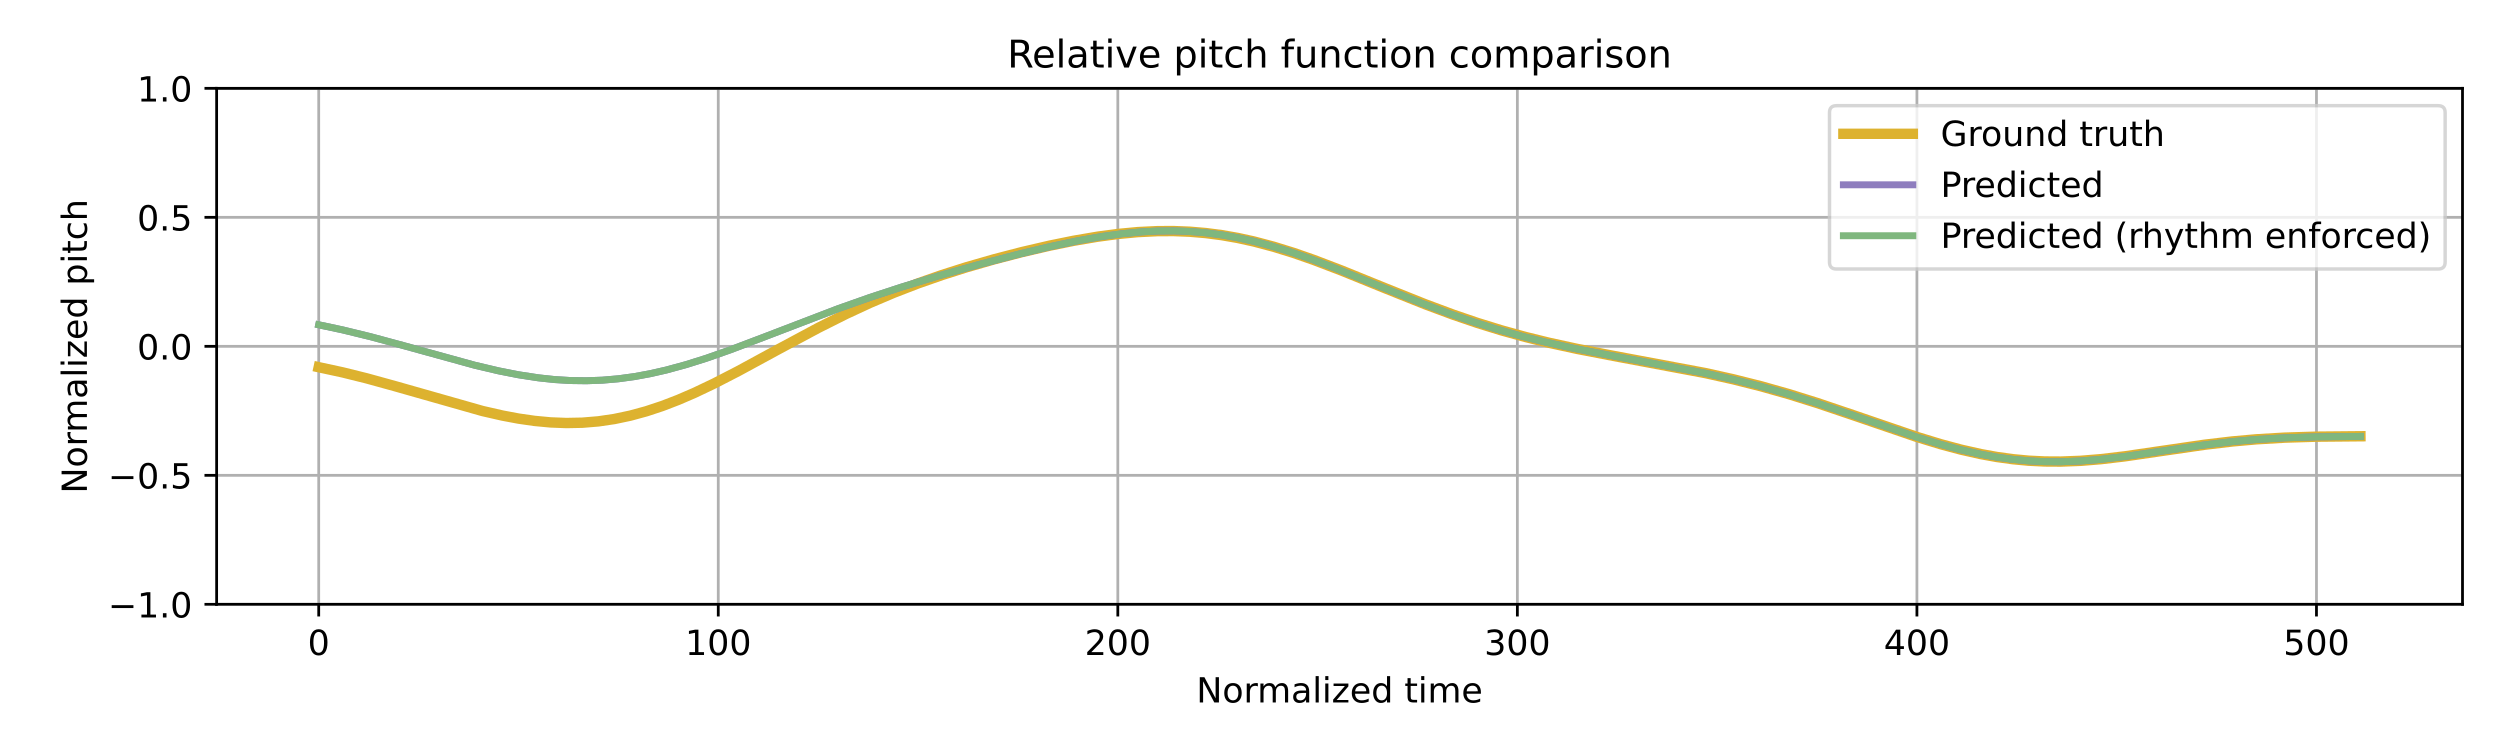
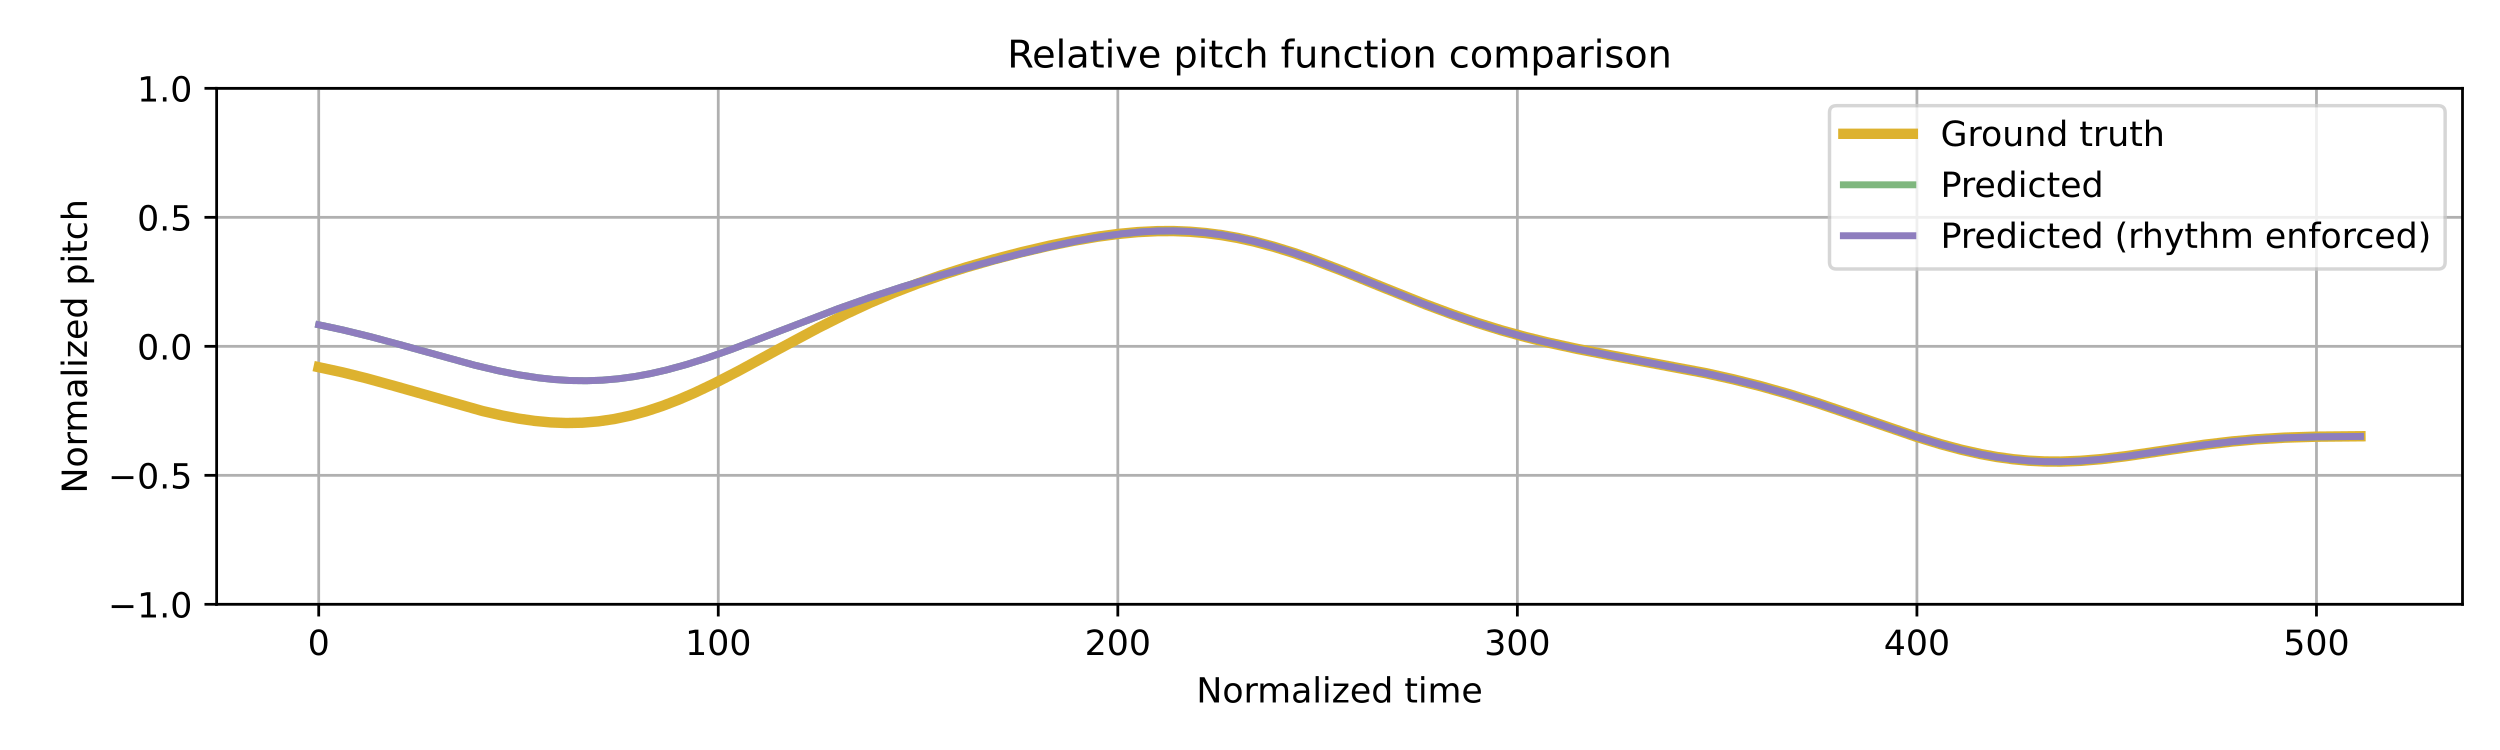
<svg xmlns="http://www.w3.org/2000/svg" xmlns:xlink="http://www.w3.org/1999/xlink" width="720pt" height="216pt" viewBox="0 0 720 216" version="1.1">
  <defs>
    <style type="text/css">*{stroke-linejoin: round; stroke-linecap: butt}</style>
  </defs>
  <g id="figure_1">
    <g id="patch_1">
      <path d="M 0 216  L 720 216  L 720 0  L 0 0  z " style="fill: #ffffff" />
    </g>
    <g id="axes_1">
      <g id="patch_2">
        <path d="M 62.39 174.04  L 709.2 174.04  L 709.2 25.44  L 62.39 25.44  z " style="fill: #ffffff" />
      </g>
      <g id="matplotlib.axis_1">
        <g id="xtick_1">
          <g id="line2d_1">
-             <path d="M 91.79 174.04  L 91.79 25.44  " clip-path="url(#p214f8eb609)" style="fill: none; stroke: #b0b0b0; stroke-width: 0.8; stroke-linecap: square" />
+             <path d="M 91.79 174.04  L 91.79 25.44  " clip-path="url(#pf77196990d)" style="fill: none; stroke: #b0b0b0; stroke-width: 0.8; stroke-linecap: square" />
          </g>
          <g id="line2d_2">
            <defs>
-               <path id="ma9958bf313" d="M 0 0  L 0 3.5  " style="stroke: #000000; stroke-width: 0.8" />
-             </defs>
-             <g>
-               <use xlink:href="#ma9958bf313" x="91.79" y="174.04" style="stroke: #000000; stroke-width: 0.8" />
+               <path id="mdd44b14a23" d="M 0 0  L 0 3.5  " style="stroke: #000000; stroke-width: 0.8" />
+             </defs>
+             <g>
+               <use xlink:href="#mdd44b14a23" x="91.79" y="174.04" style="stroke: #000000; stroke-width: 0.8" />
            </g>
          </g>
          <g id="text_1">
            <g transform="translate(88.60921 188.6384) scale(0.1 -0.1)">
              <defs>
                <path id="DejaVuSans-30" d="M 2034 4250  Q 1547 4250 1301 3770  Q 1056 3291 1056 2328  Q 1056 1369 1301 889  Q 1547 409 2034 409  Q 2525 409 2770 889  Q 3016 1369 3016 2328  Q 3016 3291 2770 3770  Q 2525 4250 2034 4250  z M 2034 4750  Q 2819 4750 3233 4129  Q 3647 3509 3647 2328  Q 3647 1150 3233 529  Q 2819 -91 2034 -91  Q 1250 -91 836 529  Q 422 1150 422 2328  Q 422 3509 836 4129  Q 1250 4750 2034 4750  z " transform="scale(0.015625)" />
              </defs>
              <use xlink:href="#DejaVuSans-30" />
            </g>
          </g>
        </g>
        <g id="xtick_2">
          <g id="line2d_3">
-             <path d="M 206.861 174.04  L 206.861 25.44  " clip-path="url(#p214f8eb609)" style="fill: none; stroke: #b0b0b0; stroke-width: 0.8; stroke-linecap: square" />
+             <path d="M 206.861 174.04  L 206.861 25.44  " clip-path="url(#pf77196990d)" style="fill: none; stroke: #b0b0b0; stroke-width: 0.8; stroke-linecap: square" />
          </g>
          <g id="line2d_4">
            <g>
-               <use xlink:href="#ma9958bf313" x="206.861" y="174.04" style="stroke: #000000; stroke-width: 0.8" />
+               <use xlink:href="#mdd44b14a23" x="206.861" y="174.04" style="stroke: #000000; stroke-width: 0.8" />
            </g>
          </g>
          <g id="text_2">
            <g transform="translate(197.317 188.6384) scale(0.1 -0.1)">
              <defs>
                <path id="DejaVuSans-31" d="M 794 531  L 1825 531  L 1825 4091  L 703 3866  L 703 4441  L 1819 4666  L 2450 4666  L 2450 531  L 3481 531  L 3481 0  L 794 0  L 794 531  z " transform="scale(0.015625)" />
              </defs>
              <use xlink:href="#DejaVuSans-31" />
              <use xlink:href="#DejaVuSans-30" transform="translate(63.62305 0)" />
              <use xlink:href="#DejaVuSans-30" transform="translate(127.2461 0)" />
            </g>
          </g>
        </g>
        <g id="xtick_3">
          <g id="line2d_5">
-             <path d="M 321.931 174.04  L 321.931 25.44  " clip-path="url(#p214f8eb609)" style="fill: none; stroke: #b0b0b0; stroke-width: 0.8; stroke-linecap: square" />
+             <path d="M 321.931 174.04  L 321.931 25.44  " clip-path="url(#pf77196990d)" style="fill: none; stroke: #b0b0b0; stroke-width: 0.8; stroke-linecap: square" />
          </g>
          <g id="line2d_6">
            <g>
-               <use xlink:href="#ma9958bf313" x="321.931" y="174.04" style="stroke: #000000; stroke-width: 0.8" />
+               <use xlink:href="#mdd44b14a23" x="321.931" y="174.04" style="stroke: #000000; stroke-width: 0.8" />
            </g>
          </g>
          <g id="text_3">
            <g transform="translate(312.3872 188.6384) scale(0.1 -0.1)">
              <defs>
                <path id="DejaVuSans-32" d="M 1228 531  L 3431 531  L 3431 0  L 469 0  L 469 531  Q 828 903 1448 1529  Q 2069 2156 2228 2338  Q 2531 2678 2651 2914  Q 2772 3150 2772 3378  Q 2772 3750 2511 3984  Q 2250 4219 1831 4219  Q 1534 4219 1204 4116  Q 875 4013 500 3803  L 500 4441  Q 881 4594 1212 4672  Q 1544 4750 1819 4750  Q 2544 4750 2975 4387  Q 3406 4025 3406 3419  Q 3406 3131 3298 2873  Q 3191 2616 2906 2266  Q 2828 2175 2409 1742  Q 1991 1309 1228 531  z " transform="scale(0.015625)" />
              </defs>
              <use xlink:href="#DejaVuSans-32" />
              <use xlink:href="#DejaVuSans-30" transform="translate(63.62305 0)" />
              <use xlink:href="#DejaVuSans-30" transform="translate(127.2461 0)" />
            </g>
          </g>
        </g>
        <g id="xtick_4">
          <g id="line2d_7">
-             <path d="M 437.001 174.04  L 437.001 25.44  " clip-path="url(#p214f8eb609)" style="fill: none; stroke: #b0b0b0; stroke-width: 0.8; stroke-linecap: square" />
+             <path d="M 437.001 174.04  L 437.001 25.44  " clip-path="url(#pf77196990d)" style="fill: none; stroke: #b0b0b0; stroke-width: 0.8; stroke-linecap: square" />
          </g>
          <g id="line2d_8">
            <g>
-               <use xlink:href="#ma9958bf313" x="437.001" y="174.04" style="stroke: #000000; stroke-width: 0.8" />
+               <use xlink:href="#mdd44b14a23" x="437.001" y="174.04" style="stroke: #000000; stroke-width: 0.8" />
            </g>
          </g>
          <g id="text_4">
            <g transform="translate(427.4575 188.6384) scale(0.1 -0.1)">
              <defs>
                <path id="DejaVuSans-33" d="M 2597 2516  Q 3050 2419 3304 2112  Q 3559 1806 3559 1356  Q 3559 666 3084 287  Q 2609 -91 1734 -91  Q 1441 -91 1130 -33  Q 819 25 488 141  L 488 750  Q 750 597 1062 519  Q 1375 441 1716 441  Q 2309 441 2620 675  Q 2931 909 2931 1356  Q 2931 1769 2642 2001  Q 2353 2234 1838 2234  L 1294 2234  L 1294 2753  L 1863 2753  Q 2328 2753 2575 2939  Q 2822 3125 2822 3475  Q 2822 3834 2567 4026  Q 2313 4219 1838 4219  Q 1578 4219 1281 4162  Q 984 4106 628 3988  L 628 4550  Q 988 4650 1302 4700  Q 1616 4750 1894 4750  Q 2613 4750 3031 4423  Q 3450 4097 3450 3541  Q 3450 3153 3228 2886  Q 3006 2619 2597 2516  z " transform="scale(0.015625)" />
              </defs>
              <use xlink:href="#DejaVuSans-33" />
              <use xlink:href="#DejaVuSans-30" transform="translate(63.62305 0)" />
              <use xlink:href="#DejaVuSans-30" transform="translate(127.2461 0)" />
            </g>
          </g>
        </g>
        <g id="xtick_5">
          <g id="line2d_9">
-             <path d="M 552.072 174.04  L 552.072 25.44  " clip-path="url(#p214f8eb609)" style="fill: none; stroke: #b0b0b0; stroke-width: 0.8; stroke-linecap: square" />
+             <path d="M 552.072 174.04  L 552.072 25.44  " clip-path="url(#pf77196990d)" style="fill: none; stroke: #b0b0b0; stroke-width: 0.8; stroke-linecap: square" />
          </g>
          <g id="line2d_10">
            <g>
-               <use xlink:href="#ma9958bf313" x="552.072" y="174.04" style="stroke: #000000; stroke-width: 0.8" />
+               <use xlink:href="#mdd44b14a23" x="552.072" y="174.04" style="stroke: #000000; stroke-width: 0.8" />
            </g>
          </g>
          <g id="text_5">
            <g transform="translate(542.5278 188.6384) scale(0.1 -0.1)">
              <defs>
                <path id="DejaVuSans-34" d="M 2419 4116  L 825 1625  L 2419 1625  L 2419 4116  z M 2253 4666  L 3047 4666  L 3047 1625  L 3713 1625  L 3713 1100  L 3047 1100  L 3047 0  L 2419 0  L 2419 1100  L 313 1100  L 313 1709  L 2253 4666  z " transform="scale(0.015625)" />
              </defs>
              <use xlink:href="#DejaVuSans-34" />
              <use xlink:href="#DejaVuSans-30" transform="translate(63.62305 0)" />
              <use xlink:href="#DejaVuSans-30" transform="translate(127.2461 0)" />
            </g>
          </g>
        </g>
        <g id="xtick_6">
          <g id="line2d_11">
-             <path d="M 667.142 174.04  L 667.142 25.44  " clip-path="url(#p214f8eb609)" style="fill: none; stroke: #b0b0b0; stroke-width: 0.8; stroke-linecap: square" />
+             <path d="M 667.142 174.04  L 667.142 25.44  " clip-path="url(#pf77196990d)" style="fill: none; stroke: #b0b0b0; stroke-width: 0.8; stroke-linecap: square" />
          </g>
          <g id="line2d_12">
            <g>
-               <use xlink:href="#ma9958bf313" x="667.142" y="174.04" style="stroke: #000000; stroke-width: 0.8" />
+               <use xlink:href="#mdd44b14a23" x="667.142" y="174.04" style="stroke: #000000; stroke-width: 0.8" />
            </g>
          </g>
          <g id="text_6">
            <g transform="translate(657.5981 188.6384) scale(0.1 -0.1)">
              <defs>
                <path id="DejaVuSans-35" d="M 691 4666  L 3169 4666  L 3169 4134  L 1269 4134  L 1269 2991  Q 1406 3038 1543 3061  Q 1681 3084 1819 3084  Q 2600 3084 3056 2656  Q 3513 2228 3513 1497  Q 3513 744 3044 326  Q 2575 -91 1722 -91  Q 1428 -91 1123 -41  Q 819 9 494 109  L 494 744  Q 775 591 1075 516  Q 1375 441 1709 441  Q 2250 441 2565 725  Q 2881 1009 2881 1497  Q 2881 1984 2565 2268  Q 2250 2553 1709 2553  Q 1456 2553 1204 2497  Q 953 2441 691 2322  L 691 4666  z " transform="scale(0.015625)" />
              </defs>
              <use xlink:href="#DejaVuSans-35" />
              <use xlink:href="#DejaVuSans-30" transform="translate(63.62305 0)" />
              <use xlink:href="#DejaVuSans-30" transform="translate(127.2461 0)" />
            </g>
          </g>
        </g>
        <g id="text_7">
          <g transform="translate(344.5544 202.3166) scale(0.1 -0.1)">
            <defs>
              <path id="DejaVuSans-4e" d="M 628 4666  L 1478 4666  L 3547 763  L 3547 4666  L 4159 4666  L 4159 0  L 3309 0  L 1241 3903  L 1241 0  L 628 0  L 628 4666  z " transform="scale(0.015625)" />
              <path id="DejaVuSans-6f" d="M 1959 3097  Q 1497 3097 1228 2736  Q 959 2375 959 1747  Q 959 1119 1226 758  Q 1494 397 1959 397  Q 2419 397 2687 759  Q 2956 1122 2956 1747  Q 2956 2369 2687 2733  Q 2419 3097 1959 3097  z M 1959 3584  Q 2709 3584 3137 3096  Q 3566 2609 3566 1747  Q 3566 888 3137 398  Q 2709 -91 1959 -91  Q 1206 -91 779 398  Q 353 888 353 1747  Q 353 2609 779 3096  Q 1206 3584 1959 3584  z " transform="scale(0.015625)" />
              <path id="DejaVuSans-72" d="M 2631 2963  Q 2534 3019 2420 3045  Q 2306 3072 2169 3072  Q 1681 3072 1420 2755  Q 1159 2438 1159 1844  L 1159 0  L 581 0  L 581 3500  L 1159 3500  L 1159 2956  Q 1341 3275 1631 3429  Q 1922 3584 2338 3584  Q 2397 3584 2469 3576  Q 2541 3569 2628 3553  L 2631 2963  z " transform="scale(0.015625)" />
              <path id="DejaVuSans-6d" d="M 3328 2828  Q 3544 3216 3844 3400  Q 4144 3584 4550 3584  Q 5097 3584 5394 3201  Q 5691 2819 5691 2113  L 5691 0  L 5113 0  L 5113 2094  Q 5113 2597 4934 2840  Q 4756 3084 4391 3084  Q 3944 3084 3684 2787  Q 3425 2491 3425 1978  L 3425 0  L 2847 0  L 2847 2094  Q 2847 2600 2669 2842  Q 2491 3084 2119 3084  Q 1678 3084 1418 2786  Q 1159 2488 1159 1978  L 1159 0  L 581 0  L 581 3500  L 1159 3500  L 1159 2956  Q 1356 3278 1631 3431  Q 1906 3584 2284 3584  Q 2666 3584 2933 3390  Q 3200 3197 3328 2828  z " transform="scale(0.015625)" />
              <path id="DejaVuSans-61" d="M 2194 1759  Q 1497 1759 1228 1600  Q 959 1441 959 1056  Q 959 750 1161 570  Q 1363 391 1709 391  Q 2188 391 2477 730  Q 2766 1069 2766 1631  L 2766 1759  L 2194 1759  z M 3341 1997  L 3341 0  L 2766 0  L 2766 531  Q 2569 213 2275 61  Q 1981 -91 1556 -91  Q 1019 -91 701 211  Q 384 513 384 1019  Q 384 1609 779 1909  Q 1175 2209 1959 2209  L 2766 2209  L 2766 2266  Q 2766 2663 2505 2880  Q 2244 3097 1772 3097  Q 1472 3097 1187 3025  Q 903 2953 641 2809  L 641 3341  Q 956 3463 1253 3523  Q 1550 3584 1831 3584  Q 2591 3584 2966 3190  Q 3341 2797 3341 1997  z " transform="scale(0.015625)" />
              <path id="DejaVuSans-6c" d="M 603 4863  L 1178 4863  L 1178 0  L 603 0  L 603 4863  z " transform="scale(0.015625)" />
              <path id="DejaVuSans-69" d="M 603 3500  L 1178 3500  L 1178 0  L 603 0  L 603 3500  z M 603 4863  L 1178 4863  L 1178 4134  L 603 4134  L 603 4863  z " transform="scale(0.015625)" />
              <path id="DejaVuSans-7a" d="M 353 3500  L 3084 3500  L 3084 2975  L 922 459  L 3084 459  L 3084 0  L 275 0  L 275 525  L 2438 3041  L 353 3041  L 353 3500  z " transform="scale(0.015625)" />
              <path id="DejaVuSans-65" d="M 3597 1894  L 3597 1613  L 953 1613  Q 991 1019 1311 708  Q 1631 397 2203 397  Q 2534 397 2845 478  Q 3156 559 3463 722  L 3463 178  Q 3153 47 2828 -22  Q 2503 -91 2169 -91  Q 1331 -91 842 396  Q 353 884 353 1716  Q 353 2575 817 3079  Q 1281 3584 2069 3584  Q 2775 3584 3186 3129  Q 3597 2675 3597 1894  z M 3022 2063  Q 3016 2534 2758 2815  Q 2500 3097 2075 3097  Q 1594 3097 1305 2825  Q 1016 2553 972 2059  L 3022 2063  z " transform="scale(0.015625)" />
              <path id="DejaVuSans-64" d="M 2906 2969  L 2906 4863  L 3481 4863  L 3481 0  L 2906 0  L 2906 525  Q 2725 213 2448 61  Q 2172 -91 1784 -91  Q 1150 -91 751 415  Q 353 922 353 1747  Q 353 2572 751 3078  Q 1150 3584 1784 3584  Q 2172 3584 2448 3432  Q 2725 3281 2906 2969  z M 947 1747  Q 947 1113 1208 752  Q 1469 391 1925 391  Q 2381 391 2643 752  Q 2906 1113 2906 1747  Q 2906 2381 2643 2742  Q 2381 3103 1925 3103  Q 1469 3103 1208 2742  Q 947 2381 947 1747  z " transform="scale(0.015625)" />
              <path id="DejaVuSans-20" transform="scale(0.015625)" />
              <path id="DejaVuSans-74" d="M 1172 4494  L 1172 3500  L 2356 3500  L 2356 3053  L 1172 3053  L 1172 1153  Q 1172 725 1289 603  Q 1406 481 1766 481  L 2356 481  L 2356 0  L 1766 0  Q 1100 0 847 248  Q 594 497 594 1153  L 594 3053  L 172 3053  L 172 3500  L 594 3500  L 594 4494  L 1172 4494  z " transform="scale(0.015625)" />
            </defs>
            <use xlink:href="#DejaVuSans-4e" />
            <use xlink:href="#DejaVuSans-6f" transform="translate(74.80469 0)" />
            <use xlink:href="#DejaVuSans-72" transform="translate(135.9863 0)" />
            <use xlink:href="#DejaVuSans-6d" transform="translate(175.3496 0)" />
            <use xlink:href="#DejaVuSans-61" transform="translate(272.7617 0)" />
            <use xlink:href="#DejaVuSans-6c" transform="translate(334.041 0)" />
            <use xlink:href="#DejaVuSans-69" transform="translate(361.8242 0)" />
            <use xlink:href="#DejaVuSans-7a" transform="translate(389.6074 0)" />
            <use xlink:href="#DejaVuSans-65" transform="translate(442.0977 0)" />
            <use xlink:href="#DejaVuSans-64" transform="translate(503.6211 0)" />
            <use xlink:href="#DejaVuSans-20" transform="translate(567.0977 0)" />
            <use xlink:href="#DejaVuSans-74" transform="translate(598.8848 0)" />
            <use xlink:href="#DejaVuSans-69" transform="translate(638.0938 0)" />
            <use xlink:href="#DejaVuSans-6d" transform="translate(665.877 0)" />
            <use xlink:href="#DejaVuSans-65" transform="translate(763.2891 0)" />
          </g>
        </g>
      </g>
      <g id="matplotlib.axis_2">
        <g id="ytick_1">
          <g id="line2d_13">
-             <path d="M 62.39 174.04  L 709.2 174.04  " clip-path="url(#p214f8eb609)" style="fill: none; stroke: #b0b0b0; stroke-width: 0.8; stroke-linecap: square" />
+             <path d="M 62.39 174.04  L 709.2 174.04  " clip-path="url(#pf77196990d)" style="fill: none; stroke: #b0b0b0; stroke-width: 0.8; stroke-linecap: square" />
          </g>
          <g id="line2d_14">
            <defs>
-               <path id="mcef126c0e8" d="M 0 0  L -3.5 0  " style="stroke: #000000; stroke-width: 0.8" />
-             </defs>
-             <g>
-               <use xlink:href="#mcef126c0e8" x="62.39" y="174.04" style="stroke: #000000; stroke-width: 0.8" />
+               <path id="mff3c2363ca" d="M 0 0  L -3.5 0  " style="stroke: #000000; stroke-width: 0.8" />
+             </defs>
+             <g>
+               <use xlink:href="#mff3c2363ca" x="62.39" y="174.04" style="stroke: #000000; stroke-width: 0.8" />
            </g>
          </g>
          <g id="text_8">
            <g transform="translate(31.10719 177.8392) scale(0.1 -0.1)">
              <defs>
                <path id="DejaVuSans-2212" d="M 678 2272  L 4684 2272  L 4684 1741  L 678 1741  L 678 2272  z " transform="scale(0.015625)" />
                <path id="DejaVuSans-2e" d="M 684 794  L 1344 794  L 1344 0  L 684 0  L 684 794  z " transform="scale(0.015625)" />
              </defs>
              <use xlink:href="#DejaVuSans-2212" />
              <use xlink:href="#DejaVuSans-31" transform="translate(83.78906 0)" />
              <use xlink:href="#DejaVuSans-2e" transform="translate(147.4121 0)" />
              <use xlink:href="#DejaVuSans-30" transform="translate(179.1992 0)" />
            </g>
          </g>
        </g>
        <g id="ytick_2">
          <g id="line2d_15">
-             <path d="M 62.39 136.89  L 709.2 136.89  " clip-path="url(#p214f8eb609)" style="fill: none; stroke: #b0b0b0; stroke-width: 0.8; stroke-linecap: square" />
+             <path d="M 62.39 136.89  L 709.2 136.89  " clip-path="url(#pf77196990d)" style="fill: none; stroke: #b0b0b0; stroke-width: 0.8; stroke-linecap: square" />
          </g>
          <g id="line2d_16">
            <g>
-               <use xlink:href="#mcef126c0e8" x="62.39" y="136.89" style="stroke: #000000; stroke-width: 0.8" />
+               <use xlink:href="#mff3c2363ca" x="62.39" y="136.89" style="stroke: #000000; stroke-width: 0.8" />
            </g>
          </g>
          <g id="text_9">
            <g transform="translate(31.10719 140.6892) scale(0.1 -0.1)">
              <use xlink:href="#DejaVuSans-2212" />
              <use xlink:href="#DejaVuSans-30" transform="translate(83.78906 0)" />
              <use xlink:href="#DejaVuSans-2e" transform="translate(147.4121 0)" />
              <use xlink:href="#DejaVuSans-35" transform="translate(179.1992 0)" />
            </g>
          </g>
        </g>
        <g id="ytick_3">
          <g id="line2d_17">
-             <path d="M 62.39 99.74  L 709.2 99.74  " clip-path="url(#p214f8eb609)" style="fill: none; stroke: #b0b0b0; stroke-width: 0.8; stroke-linecap: square" />
+             <path d="M 62.39 99.74  L 709.2 99.74  " clip-path="url(#pf77196990d)" style="fill: none; stroke: #b0b0b0; stroke-width: 0.8; stroke-linecap: square" />
          </g>
          <g id="line2d_18">
            <g>
-               <use xlink:href="#mcef126c0e8" x="62.39" y="99.74" style="stroke: #000000; stroke-width: 0.8" />
+               <use xlink:href="#mff3c2363ca" x="62.39" y="99.74" style="stroke: #000000; stroke-width: 0.8" />
            </g>
          </g>
          <g id="text_10">
            <g transform="translate(39.48687 103.5392) scale(0.1 -0.1)">
              <use xlink:href="#DejaVuSans-30" />
              <use xlink:href="#DejaVuSans-2e" transform="translate(63.62305 0)" />
              <use xlink:href="#DejaVuSans-30" transform="translate(95.41016 0)" />
            </g>
          </g>
        </g>
        <g id="ytick_4">
          <g id="line2d_19">
-             <path d="M 62.39 62.59  L 709.2 62.59  " clip-path="url(#p214f8eb609)" style="fill: none; stroke: #b0b0b0; stroke-width: 0.8; stroke-linecap: square" />
+             <path d="M 62.39 62.59  L 709.2 62.59  " clip-path="url(#pf77196990d)" style="fill: none; stroke: #b0b0b0; stroke-width: 0.8; stroke-linecap: square" />
          </g>
          <g id="line2d_20">
            <g>
-               <use xlink:href="#mcef126c0e8" x="62.39" y="62.59" style="stroke: #000000; stroke-width: 0.8" />
+               <use xlink:href="#mff3c2363ca" x="62.39" y="62.59" style="stroke: #000000; stroke-width: 0.8" />
            </g>
          </g>
          <g id="text_11">
            <g transform="translate(39.48687 66.38922) scale(0.1 -0.1)">
              <use xlink:href="#DejaVuSans-30" />
              <use xlink:href="#DejaVuSans-2e" transform="translate(63.62305 0)" />
              <use xlink:href="#DejaVuSans-35" transform="translate(95.41016 0)" />
            </g>
          </g>
        </g>
        <g id="ytick_5">
          <g id="line2d_21">
-             <path d="M 62.39 25.44  L 709.2 25.44  " clip-path="url(#p214f8eb609)" style="fill: none; stroke: #b0b0b0; stroke-width: 0.8; stroke-linecap: square" />
+             <path d="M 62.39 25.44  L 709.2 25.44  " clip-path="url(#pf77196990d)" style="fill: none; stroke: #b0b0b0; stroke-width: 0.8; stroke-linecap: square" />
          </g>
          <g id="line2d_22">
            <g>
-               <use xlink:href="#mcef126c0e8" x="62.39" y="25.44" style="stroke: #000000; stroke-width: 0.8" />
+               <use xlink:href="#mff3c2363ca" x="62.39" y="25.44" style="stroke: #000000; stroke-width: 0.8" />
            </g>
          </g>
          <g id="text_12">
            <g transform="translate(39.48687 29.23922) scale(0.1 -0.1)">
              <use xlink:href="#DejaVuSans-31" />
              <use xlink:href="#DejaVuSans-2e" transform="translate(63.62305 0)" />
              <use xlink:href="#DejaVuSans-30" transform="translate(95.41016 0)" />
            </g>
          </g>
        </g>
        <g id="text_13">
          <g transform="translate(25.0275 142.1259) rotate(-90) scale(0.1 -0.1)">
            <defs>
              <path id="DejaVuSans-70" d="M 1159 525  L 1159 -1331  L 581 -1331  L 581 3500  L 1159 3500  L 1159 2969  Q 1341 3281 1617 3432  Q 1894 3584 2278 3584  Q 2916 3584 3314 3078  Q 3713 2572 3713 1747  Q 3713 922 3314 415  Q 2916 -91 2278 -91  Q 1894 -91 1617 61  Q 1341 213 1159 525  z M 3116 1747  Q 3116 2381 2855 2742  Q 2594 3103 2138 3103  Q 1681 3103 1420 2742  Q 1159 2381 1159 1747  Q 1159 1113 1420 752  Q 1681 391 2138 391  Q 2594 391 2855 752  Q 3116 1113 3116 1747  z " transform="scale(0.015625)" />
              <path id="DejaVuSans-63" d="M 3122 3366  L 3122 2828  Q 2878 2963 2633 3030  Q 2388 3097 2138 3097  Q 1578 3097 1268 2742  Q 959 2388 959 1747  Q 959 1106 1268 751  Q 1578 397 2138 397  Q 2388 397 2633 464  Q 2878 531 3122 666  L 3122 134  Q 2881 22 2623 -34  Q 2366 -91 2075 -91  Q 1284 -91 818 406  Q 353 903 353 1747  Q 353 2603 823 3093  Q 1294 3584 2113 3584  Q 2378 3584 2631 3529  Q 2884 3475 3122 3366  z " transform="scale(0.015625)" />
              <path id="DejaVuSans-68" d="M 3513 2113  L 3513 0  L 2938 0  L 2938 2094  Q 2938 2591 2744 2837  Q 2550 3084 2163 3084  Q 1697 3084 1428 2787  Q 1159 2491 1159 1978  L 1159 0  L 581 0  L 581 4863  L 1159 4863  L 1159 2956  Q 1366 3272 1645 3428  Q 1925 3584 2291 3584  Q 2894 3584 3203 3211  Q 3513 2838 3513 2113  z " transform="scale(0.015625)" />
            </defs>
            <use xlink:href="#DejaVuSans-4e" />
            <use xlink:href="#DejaVuSans-6f" transform="translate(74.80469 0)" />
            <use xlink:href="#DejaVuSans-72" transform="translate(135.9863 0)" />
            <use xlink:href="#DejaVuSans-6d" transform="translate(175.3496 0)" />
            <use xlink:href="#DejaVuSans-61" transform="translate(272.7617 0)" />
            <use xlink:href="#DejaVuSans-6c" transform="translate(334.041 0)" />
            <use xlink:href="#DejaVuSans-69" transform="translate(361.8242 0)" />
            <use xlink:href="#DejaVuSans-7a" transform="translate(389.6074 0)" />
            <use xlink:href="#DejaVuSans-65" transform="translate(442.0977 0)" />
            <use xlink:href="#DejaVuSans-64" transform="translate(503.6211 0)" />
            <use xlink:href="#DejaVuSans-20" transform="translate(567.0977 0)" />
            <use xlink:href="#DejaVuSans-70" transform="translate(598.8848 0)" />
            <use xlink:href="#DejaVuSans-69" transform="translate(662.3613 0)" />
            <use xlink:href="#DejaVuSans-74" transform="translate(690.1445 0)" />
            <use xlink:href="#DejaVuSans-63" transform="translate(729.3535 0)" />
            <use xlink:href="#DejaVuSans-68" transform="translate(784.334 0)" />
          </g>
        </g>
      </g>
      <g id="line2d_23">
-         <path d="M 91.79 105.756  L 98.695 107.249  L 105.599 108.963  L 113.654 111.184  L 138.969 118.375  L 144.723 119.688  L 149.326 120.553  L 153.928 121.217  L 158.531 121.652  L 163.134 121.832  L 167.737 121.737  L 172.34 121.353  L 176.942 120.674  L 181.545 119.702  L 186.148 118.446  L 190.751 116.921  L 195.354 115.151  L 199.957 113.165  L 205.71 110.429  L 212.614 106.873  L 224.121 100.622  L 235.628 94.45  L 243.683 90.41  L 250.587 87.21  L 257.492 84.28  L 264.396 81.617  L 271.3 79.204  L 278.204 77.011  L 286.259 74.691  L 294.314 72.599  L 302.369 70.731  L 309.273 69.33  L 316.177 68.155  L 321.931 67.386  L 327.685 66.845  L 333.438 66.565  L 338.041 66.549  L 342.644 66.732  L 347.246 67.121  L 351.849 67.719  L 356.452 68.526  L 361.055 69.533  L 366.808 71.056  L 372.562 72.84  L 378.315 74.842  L 386.37 77.915  L 399.028 83.053  L 410.535 87.653  L 418.59 90.648  L 425.494 93.002  L 432.398 95.135  L 439.303 97.043  L 446.207 98.739  L 454.262 100.491  L 464.618 102.486  L 491.084 107.438  L 499.139 109.226  L 507.194 111.249  L 515.249 113.527  L 523.304 116.045  L 533.66 119.545  L 552.072 125.84  L 558.976 127.945  L 564.729 129.486  L 570.483 130.781  L 575.086 131.613  L 579.688 132.249  L 584.291 132.68  L 588.894 132.907  L 593.497 132.936  L 599.25 132.715  L 605.004 132.246  L 611.908 131.432  L 622.264 129.922  L 634.922 128.081  L 642.977 127.131  L 649.881 126.519  L 657.936 126.043  L 667.142 125.759  L 679.8 125.642  L 679.8 125.642  " clip-path="url(#p214f8eb609)" style="fill: none; stroke: #ddb22f; stroke-width: 3; stroke-linecap: square" />
+         <path d="M 91.79 105.756  L 98.695 107.249  L 105.599 108.963  L 113.654 111.184  L 138.969 118.375  L 144.723 119.688  L 149.326 120.553  L 153.928 121.217  L 158.531 121.652  L 163.134 121.832  L 167.737 121.737  L 172.34 121.353  L 176.942 120.674  L 181.545 119.702  L 186.148 118.446  L 190.751 116.921  L 195.354 115.151  L 199.957 113.165  L 205.71 110.429  L 212.614 106.873  L 224.121 100.622  L 235.628 94.45  L 243.683 90.41  L 250.587 87.21  L 257.492 84.28  L 264.396 81.617  L 271.3 79.204  L 278.204 77.011  L 286.259 74.691  L 294.314 72.599  L 302.369 70.731  L 309.273 69.33  L 316.177 68.155  L 321.931 67.386  L 327.685 66.845  L 333.438 66.565  L 338.041 66.549  L 342.644 66.732  L 347.246 67.121  L 351.849 67.719  L 356.452 68.526  L 361.055 69.533  L 366.808 71.056  L 372.562 72.84  L 378.315 74.842  L 386.37 77.915  L 399.028 83.053  L 410.535 87.653  L 418.59 90.648  L 425.494 93.002  L 432.398 95.135  L 439.303 97.043  L 446.207 98.739  L 454.262 100.491  L 464.618 102.486  L 491.084 107.438  L 499.139 109.226  L 507.194 111.249  L 515.249 113.527  L 523.304 116.045  L 533.66 119.545  L 552.072 125.84  L 558.976 127.945  L 564.729 129.486  L 570.483 130.781  L 575.086 131.613  L 579.688 132.249  L 584.291 132.68  L 588.894 132.907  L 593.497 132.936  L 599.25 132.715  L 605.004 132.246  L 611.908 131.432  L 622.264 129.922  L 634.922 128.081  L 642.977 127.131  L 649.881 126.519  L 657.936 126.043  L 667.142 125.759  L 679.8 125.642  L 679.8 125.642  " clip-path="url(#pf77196990d)" style="fill: none; stroke: #ddb22f; stroke-width: 3; stroke-linecap: square" />
      </g>
      <g id="line2d_24">
-         <path d="M 91.79 93.541  L 98.695 95.012  L 106.75 96.976  L 115.955 99.462  L 136.668 105.17  L 143.572 106.798  L 149.326 107.934  L 155.079 108.816  L 159.682 109.309  L 164.285 109.593  L 168.888 109.656  L 173.49 109.488  L 178.093 109.089  L 182.696 108.461  L 187.299 107.614  L 191.902 106.563  L 197.655 104.992  L 203.409 103.18  L 210.313 100.76  L 219.518 97.274  L 241.382 88.895  L 250.587 85.646  L 259.793 82.631  L 270.149 79.494  L 281.656 76.257  L 293.163 73.245  L 302.369 71.038  L 310.424 69.334  L 317.328 68.114  L 323.082 67.321  L 328.835 66.773  L 333.438 66.536  L 338.041 66.495  L 342.644 66.663  L 347.246 67.047  L 351.849 67.648  L 356.452 68.465  L 361.055 69.488  L 365.658 70.703  L 371.411 72.464  L 377.165 74.452  L 384.069 77.065  L 394.425 81.252  L 409.384 87.302  L 417.439 90.324  L 424.344 92.704  L 431.248 94.863  L 438.152 96.797  L 445.056 98.517  L 453.111 100.291  L 463.467 102.306  L 491.084 107.479  L 499.139 109.272  L 507.194 111.3  L 515.249 113.581  L 523.304 116.1  L 533.66 119.6  L 552.072 125.891  L 558.976 127.995  L 564.729 129.535  L 570.483 130.829  L 575.086 131.66  L 579.688 132.296  L 584.291 132.727  L 588.894 132.954  L 593.497 132.983  L 599.25 132.762  L 605.004 132.293  L 611.908 131.479  L 622.264 129.971  L 634.922 128.13  L 642.977 127.181  L 649.881 126.568  L 657.936 126.092  L 667.142 125.809  L 679.8 125.692  L 679.8 125.692  " clip-path="url(#p214f8eb609)" style="fill: none; stroke: #8e7dbe; stroke-width: 2; stroke-linecap: square" />
+         <path d="M 91.79 93.541  L 98.695 95.012  L 106.75 96.976  L 115.955 99.462  L 136.668 105.17  L 143.572 106.798  L 149.326 107.934  L 155.079 108.816  L 159.682 109.309  L 164.285 109.593  L 168.888 109.656  L 173.49 109.488  L 178.093 109.089  L 182.696 108.461  L 187.299 107.614  L 191.902 106.563  L 197.655 104.992  L 203.409 103.18  L 210.313 100.76  L 219.518 97.274  L 241.382 88.895  L 250.587 85.646  L 259.793 82.631  L 270.149 79.494  L 281.656 76.257  L 293.163 73.245  L 302.369 71.038  L 310.424 69.334  L 317.328 68.114  L 323.082 67.321  L 328.835 66.773  L 333.438 66.536  L 338.041 66.495  L 342.644 66.663  L 347.246 67.047  L 351.849 67.648  L 356.452 68.465  L 361.055 69.488  L 365.658 70.703  L 371.411 72.464  L 377.165 74.452  L 384.069 77.065  L 394.425 81.252  L 409.384 87.302  L 417.439 90.324  L 424.344 92.704  L 431.248 94.863  L 438.152 96.797  L 445.056 98.517  L 453.111 100.291  L 463.467 102.306  L 491.084 107.479  L 499.139 109.272  L 507.194 111.3  L 515.249 113.581  L 523.304 116.1  L 533.66 119.6  L 552.072 125.891  L 558.976 127.995  L 564.729 129.535  L 570.483 130.829  L 575.086 131.66  L 579.688 132.296  L 584.291 132.727  L 588.894 132.954  L 593.497 132.983  L 599.25 132.762  L 605.004 132.293  L 611.908 131.479  L 622.264 129.971  L 634.922 128.13  L 642.977 127.181  L 649.881 126.568  L 657.936 126.092  L 667.142 125.809  L 679.8 125.692  L 679.8 125.692  " clip-path="url(#pf77196990d)" style="fill: none; stroke: #7fb77e; stroke-width: 2; stroke-linecap: square" />
      </g>
      <g id="line2d_25">
-         <path d="M 91.79 93.541  L 98.695 95.012  L 106.75 96.976  L 115.955 99.462  L 136.668 105.17  L 143.572 106.798  L 149.326 107.934  L 155.079 108.816  L 159.682 109.309  L 164.285 109.593  L 168.888 109.656  L 173.49 109.488  L 178.093 109.089  L 182.696 108.461  L 187.299 107.614  L 191.902 106.563  L 197.655 104.992  L 203.409 103.18  L 210.313 100.76  L 219.518 97.274  L 241.382 88.895  L 250.587 85.646  L 259.793 82.631  L 270.149 79.494  L 281.656 76.257  L 293.163 73.245  L 302.369 71.038  L 310.424 69.334  L 317.328 68.114  L 323.082 67.321  L 328.835 66.773  L 333.438 66.536  L 338.041 66.495  L 342.644 66.663  L 347.246 67.047  L 351.849 67.648  L 356.452 68.465  L 361.055 69.488  L 365.658 70.703  L 371.411 72.464  L 377.165 74.452  L 384.069 77.065  L 394.425 81.252  L 409.384 87.302  L 417.439 90.324  L 424.344 92.704  L 431.248 94.863  L 438.152 96.797  L 445.056 98.517  L 453.111 100.291  L 463.467 102.306  L 491.084 107.479  L 499.139 109.272  L 507.194 111.3  L 515.249 113.581  L 523.304 116.1  L 533.66 119.6  L 552.072 125.891  L 558.976 127.995  L 564.729 129.535  L 570.483 130.829  L 575.086 131.66  L 579.688 132.296  L 584.291 132.727  L 588.894 132.954  L 593.497 132.983  L 599.25 132.762  L 605.004 132.293  L 611.908 131.479  L 622.264 129.971  L 634.922 128.13  L 642.977 127.181  L 649.881 126.568  L 657.936 126.092  L 667.142 125.809  L 679.8 125.692  L 679.8 125.692  " clip-path="url(#p214f8eb609)" style="fill: none; stroke: #7fb77e; stroke-width: 2; stroke-linecap: square" />
+         <path d="M 91.79 93.541  L 98.695 95.012  L 106.75 96.976  L 115.955 99.462  L 136.668 105.17  L 143.572 106.798  L 149.326 107.934  L 155.079 108.816  L 159.682 109.309  L 164.285 109.593  L 168.888 109.656  L 173.49 109.488  L 178.093 109.089  L 182.696 108.461  L 187.299 107.614  L 191.902 106.563  L 197.655 104.992  L 203.409 103.18  L 210.313 100.76  L 219.518 97.274  L 241.382 88.895  L 250.587 85.646  L 259.793 82.631  L 270.149 79.494  L 281.656 76.257  L 293.163 73.245  L 302.369 71.038  L 310.424 69.334  L 317.328 68.114  L 323.082 67.321  L 328.835 66.773  L 333.438 66.536  L 338.041 66.495  L 342.644 66.663  L 347.246 67.047  L 351.849 67.648  L 356.452 68.465  L 361.055 69.488  L 365.658 70.703  L 371.411 72.464  L 377.165 74.452  L 384.069 77.065  L 394.425 81.252  L 409.384 87.302  L 417.439 90.324  L 424.344 92.704  L 431.248 94.863  L 438.152 96.797  L 445.056 98.517  L 453.111 100.291  L 463.467 102.306  L 491.084 107.479  L 499.139 109.272  L 507.194 111.3  L 515.249 113.581  L 523.304 116.1  L 533.66 119.6  L 552.072 125.891  L 558.976 127.995  L 564.729 129.535  L 570.483 130.829  L 575.086 131.66  L 579.688 132.296  L 584.291 132.727  L 588.894 132.954  L 593.497 132.983  L 599.25 132.762  L 605.004 132.293  L 611.908 131.479  L 622.264 129.971  L 634.922 128.13  L 642.977 127.181  L 649.881 126.568  L 657.936 126.092  L 667.142 125.809  L 679.8 125.692  L 679.8 125.692  " clip-path="url(#pf77196990d)" style="fill: none; stroke: #8e7dbe; stroke-width: 2; stroke-linecap: square" />
      </g>
      <g id="patch_3">
        <path d="M 62.39 174.04  L 62.39 25.44  " style="fill: none; stroke: #000000; stroke-width: 0.8; stroke-linejoin: miter; stroke-linecap: square" />
      </g>
      <g id="patch_4">
        <path d="M 709.2 174.04  L 709.2 25.44  " style="fill: none; stroke: #000000; stroke-width: 0.8; stroke-linejoin: miter; stroke-linecap: square" />
      </g>
      <g id="patch_5">
        <path d="M 62.39 174.04  L 709.2 174.04  " style="fill: none; stroke: #000000; stroke-width: 0.8; stroke-linejoin: miter; stroke-linecap: square" />
      </g>
      <g id="patch_6">
        <path d="M 62.39 25.44  L 709.2 25.44  " style="fill: none; stroke: #000000; stroke-width: 0.8; stroke-linejoin: miter; stroke-linecap: square" />
      </g>
      <g id="text_14">
        <g transform="translate(290.1045 19.44) scale(0.11 -0.11)">
          <defs>
            <path id="DejaVuSans-52" d="M 2841 2188  Q 3044 2119 3236 1894  Q 3428 1669 3622 1275  L 4263 0  L 3584 0  L 2988 1197  Q 2756 1666 2539 1819  Q 2322 1972 1947 1972  L 1259 1972  L 1259 0  L 628 0  L 628 4666  L 2053 4666  Q 2853 4666 3247 4331  Q 3641 3997 3641 3322  Q 3641 2881 3436 2590  Q 3231 2300 2841 2188  z M 1259 4147  L 1259 2491  L 2053 2491  Q 2509 2491 2742 2702  Q 2975 2913 2975 3322  Q 2975 3731 2742 3939  Q 2509 4147 2053 4147  L 1259 4147  z " transform="scale(0.015625)" />
            <path id="DejaVuSans-76" d="M 191 3500  L 800 3500  L 1894 563  L 2988 3500  L 3597 3500  L 2284 0  L 1503 0  L 191 3500  z " transform="scale(0.015625)" />
            <path id="DejaVuSans-66" d="M 2375 4863  L 2375 4384  L 1825 4384  Q 1516 4384 1395 4259  Q 1275 4134 1275 3809  L 1275 3500  L 2222 3500  L 2222 3053  L 1275 3053  L 1275 0  L 697 0  L 697 3053  L 147 3053  L 147 3500  L 697 3500  L 697 3744  Q 697 4328 969 4595  Q 1241 4863 1831 4863  L 2375 4863  z " transform="scale(0.015625)" />
            <path id="DejaVuSans-75" d="M 544 1381  L 544 3500  L 1119 3500  L 1119 1403  Q 1119 906 1312 657  Q 1506 409 1894 409  Q 2359 409 2629 706  Q 2900 1003 2900 1516  L 2900 3500  L 3475 3500  L 3475 0  L 2900 0  L 2900 538  Q 2691 219 2414 64  Q 2138 -91 1772 -91  Q 1169 -91 856 284  Q 544 659 544 1381  z M 1991 3584  L 1991 3584  z " transform="scale(0.015625)" />
            <path id="DejaVuSans-6e" d="M 3513 2113  L 3513 0  L 2938 0  L 2938 2094  Q 2938 2591 2744 2837  Q 2550 3084 2163 3084  Q 1697 3084 1428 2787  Q 1159 2491 1159 1978  L 1159 0  L 581 0  L 581 3500  L 1159 3500  L 1159 2956  Q 1366 3272 1645 3428  Q 1925 3584 2291 3584  Q 2894 3584 3203 3211  Q 3513 2838 3513 2113  z " transform="scale(0.015625)" />
            <path id="DejaVuSans-73" d="M 2834 3397  L 2834 2853  Q 2591 2978 2328 3040  Q 2066 3103 1784 3103  Q 1356 3103 1142 2972  Q 928 2841 928 2578  Q 928 2378 1081 2264  Q 1234 2150 1697 2047  L 1894 2003  Q 2506 1872 2764 1633  Q 3022 1394 3022 966  Q 3022 478 2636 193  Q 2250 -91 1575 -91  Q 1294 -91 989 -36  Q 684 19 347 128  L 347 722  Q 666 556 975 473  Q 1284 391 1588 391  Q 1994 391 2212 530  Q 2431 669 2431 922  Q 2431 1156 2273 1281  Q 2116 1406 1581 1522  L 1381 1569  Q 847 1681 609 1914  Q 372 2147 372 2553  Q 372 3047 722 3315  Q 1072 3584 1716 3584  Q 2034 3584 2315 3537  Q 2597 3491 2834 3397  z " transform="scale(0.015625)" />
          </defs>
          <use xlink:href="#DejaVuSans-52" />
          <use xlink:href="#DejaVuSans-65" transform="translate(64.98242 0)" />
          <use xlink:href="#DejaVuSans-6c" transform="translate(126.5059 0)" />
          <use xlink:href="#DejaVuSans-61" transform="translate(154.2891 0)" />
          <use xlink:href="#DejaVuSans-74" transform="translate(215.5684 0)" />
          <use xlink:href="#DejaVuSans-69" transform="translate(254.7773 0)" />
          <use xlink:href="#DejaVuSans-76" transform="translate(282.5605 0)" />
          <use xlink:href="#DejaVuSans-65" transform="translate(341.7402 0)" />
          <use xlink:href="#DejaVuSans-20" transform="translate(403.2637 0)" />
          <use xlink:href="#DejaVuSans-70" transform="translate(435.0508 0)" />
          <use xlink:href="#DejaVuSans-69" transform="translate(498.5273 0)" />
          <use xlink:href="#DejaVuSans-74" transform="translate(526.3105 0)" />
          <use xlink:href="#DejaVuSans-63" transform="translate(565.5195 0)" />
          <use xlink:href="#DejaVuSans-68" transform="translate(620.5 0)" />
          <use xlink:href="#DejaVuSans-20" transform="translate(683.8789 0)" />
          <use xlink:href="#DejaVuSans-66" transform="translate(715.666 0)" />
          <use xlink:href="#DejaVuSans-75" transform="translate(750.8711 0)" />
          <use xlink:href="#DejaVuSans-6e" transform="translate(814.25 0)" />
          <use xlink:href="#DejaVuSans-63" transform="translate(877.6289 0)" />
          <use xlink:href="#DejaVuSans-74" transform="translate(932.6094 0)" />
          <use xlink:href="#DejaVuSans-69" transform="translate(971.8184 0)" />
          <use xlink:href="#DejaVuSans-6f" transform="translate(999.6016 0)" />
          <use xlink:href="#DejaVuSans-6e" transform="translate(1060.783 0)" />
          <use xlink:href="#DejaVuSans-20" transform="translate(1124.162 0)" />
          <use xlink:href="#DejaVuSans-63" transform="translate(1155.949 0)" />
          <use xlink:href="#DejaVuSans-6f" transform="translate(1210.93 0)" />
          <use xlink:href="#DejaVuSans-6d" transform="translate(1272.111 0)" />
          <use xlink:href="#DejaVuSans-70" transform="translate(1369.523 0)" />
          <use xlink:href="#DejaVuSans-61" transform="translate(1433 0)" />
          <use xlink:href="#DejaVuSans-72" transform="translate(1494.279 0)" />
          <use xlink:href="#DejaVuSans-69" transform="translate(1535.393 0)" />
          <use xlink:href="#DejaVuSans-73" transform="translate(1563.176 0)" />
          <use xlink:href="#DejaVuSans-6f" transform="translate(1615.275 0)" />
          <use xlink:href="#DejaVuSans-6e" transform="translate(1676.457 0)" />
        </g>
      </g>
      <g id="legend_1">
        <g id="patch_7">
          <path d="M 528.894 77.474  L 702.2 77.474  Q 704.2 77.474 704.2 75.474  L 704.2 32.44  Q 704.2 30.44 702.2 30.44  L 528.894 30.44  Q 526.894 30.44 526.894 32.44  L 526.894 75.474  Q 526.894 77.474 528.894 77.474  z " style="fill: #ffffff; opacity: 0.8; stroke: #cccccc; stroke-linejoin: miter" />
        </g>
        <g id="line2d_26">
          <path d="M 530.894 38.538  L 540.894 38.538  L 550.894 38.538  " style="fill: none; stroke: #ddb22f; stroke-width: 3; stroke-linecap: square" />
        </g>
        <g id="text_15">
          <g transform="translate(558.8937 42.03844) scale(0.1 -0.1)">
            <defs>
              <path id="DejaVuSans-47" d="M 3809 666  L 3809 1919  L 2778 1919  L 2778 2438  L 4434 2438  L 4434 434  Q 4069 175 3628 42  Q 3188 -91 2688 -91  Q 1594 -91 976 548  Q 359 1188 359 2328  Q 359 3472 976 4111  Q 1594 4750 2688 4750  Q 3144 4750 3555 4637  Q 3966 4525 4313 4306  L 4313 3634  Q 3963 3931 3569 4081  Q 3175 4231 2741 4231  Q 1884 4231 1454 3753  Q 1025 3275 1025 2328  Q 1025 1384 1454 906  Q 1884 428 2741 428  Q 3075 428 3337 486  Q 3600 544 3809 666  z " transform="scale(0.015625)" />
            </defs>
            <use xlink:href="#DejaVuSans-47" />
            <use xlink:href="#DejaVuSans-72" transform="translate(77.49023 0)" />
            <use xlink:href="#DejaVuSans-6f" transform="translate(116.3535 0)" />
            <use xlink:href="#DejaVuSans-75" transform="translate(177.5352 0)" />
            <use xlink:href="#DejaVuSans-6e" transform="translate(240.9141 0)" />
            <use xlink:href="#DejaVuSans-64" transform="translate(304.293 0)" />
            <use xlink:href="#DejaVuSans-20" transform="translate(367.7695 0)" />
            <use xlink:href="#DejaVuSans-74" transform="translate(399.5566 0)" />
            <use xlink:href="#DejaVuSans-72" transform="translate(438.7656 0)" />
            <use xlink:href="#DejaVuSans-75" transform="translate(479.8789 0)" />
            <use xlink:href="#DejaVuSans-74" transform="translate(543.2578 0)" />
            <use xlink:href="#DejaVuSans-68" transform="translate(582.4668 0)" />
          </g>
        </g>
        <g id="line2d_27">
-           <path d="M 530.894 53.217  L 540.894 53.217  L 550.894 53.217  " style="fill: none; stroke: #8e7dbe; stroke-width: 2; stroke-linecap: square" />
+           <path d="M 530.894 53.217  L 540.894 53.217  L 550.894 53.217  " style="fill: none; stroke: #7fb77e; stroke-width: 2; stroke-linecap: square" />
        </g>
        <g id="text_16">
          <g transform="translate(558.8937 56.71656) scale(0.1 -0.1)">
            <defs>
              <path id="DejaVuSans-50" d="M 1259 4147  L 1259 2394  L 2053 2394  Q 2494 2394 2734 2622  Q 2975 2850 2975 3272  Q 2975 3691 2734 3919  Q 2494 4147 2053 4147  L 1259 4147  z M 628 4666  L 2053 4666  Q 2838 4666 3239 4311  Q 3641 3956 3641 3272  Q 3641 2581 3239 2228  Q 2838 1875 2053 1875  L 1259 1875  L 1259 0  L 628 0  L 628 4666  z " transform="scale(0.015625)" />
            </defs>
            <use xlink:href="#DejaVuSans-50" />
            <use xlink:href="#DejaVuSans-72" transform="translate(58.55273 0)" />
            <use xlink:href="#DejaVuSans-65" transform="translate(97.41602 0)" />
            <use xlink:href="#DejaVuSans-64" transform="translate(158.9395 0)" />
            <use xlink:href="#DejaVuSans-69" transform="translate(222.416 0)" />
            <use xlink:href="#DejaVuSans-63" transform="translate(250.1992 0)" />
            <use xlink:href="#DejaVuSans-74" transform="translate(305.1797 0)" />
            <use xlink:href="#DejaVuSans-65" transform="translate(344.3887 0)" />
            <use xlink:href="#DejaVuSans-64" transform="translate(405.9121 0)" />
          </g>
        </g>
        <g id="line2d_28">
-           <path d="M 530.894 67.895  L 540.894 67.895  L 550.894 67.895  " style="fill: none; stroke: #7fb77e; stroke-width: 2; stroke-linecap: square" />
+           <path d="M 530.894 67.895  L 540.894 67.895  L 550.894 67.895  " style="fill: none; stroke: #8e7dbe; stroke-width: 2; stroke-linecap: square" />
        </g>
        <g id="text_17">
          <g transform="translate(558.8937 71.39469) scale(0.1 -0.1)">
            <defs>
              <path id="DejaVuSans-28" d="M 1984 4856  Q 1566 4138 1362 3434  Q 1159 2731 1159 2009  Q 1159 1288 1364 580  Q 1569 -128 1984 -844  L 1484 -844  Q 1016 -109 783 600  Q 550 1309 550 2009  Q 550 2706 781 3412  Q 1013 4119 1484 4856  L 1984 4856  z " transform="scale(0.015625)" />
              <path id="DejaVuSans-79" d="M 2059 -325  Q 1816 -950 1584 -1140  Q 1353 -1331 966 -1331  L 506 -1331  L 506 -850  L 844 -850  Q 1081 -850 1212 -737  Q 1344 -625 1503 -206  L 1606 56  L 191 3500  L 800 3500  L 1894 763  L 2988 3500  L 3597 3500  L 2059 -325  z " transform="scale(0.015625)" />
              <path id="DejaVuSans-29" d="M 513 4856  L 1013 4856  Q 1481 4119 1714 3412  Q 1947 2706 1947 2009  Q 1947 1309 1714 600  Q 1481 -109 1013 -844  L 513 -844  Q 928 -128 1133 580  Q 1338 1288 1338 2009  Q 1338 2731 1133 3434  Q 928 4138 513 4856  z " transform="scale(0.015625)" />
            </defs>
            <use xlink:href="#DejaVuSans-50" />
            <use xlink:href="#DejaVuSans-72" transform="translate(58.55273 0)" />
            <use xlink:href="#DejaVuSans-65" transform="translate(97.41602 0)" />
            <use xlink:href="#DejaVuSans-64" transform="translate(158.9395 0)" />
            <use xlink:href="#DejaVuSans-69" transform="translate(222.416 0)" />
            <use xlink:href="#DejaVuSans-63" transform="translate(250.1992 0)" />
            <use xlink:href="#DejaVuSans-74" transform="translate(305.1797 0)" />
            <use xlink:href="#DejaVuSans-65" transform="translate(344.3887 0)" />
            <use xlink:href="#DejaVuSans-64" transform="translate(405.9121 0)" />
            <use xlink:href="#DejaVuSans-20" transform="translate(469.3887 0)" />
            <use xlink:href="#DejaVuSans-28" transform="translate(501.1758 0)" />
            <use xlink:href="#DejaVuSans-72" transform="translate(540.1895 0)" />
            <use xlink:href="#DejaVuSans-68" transform="translate(579.5527 0)" />
            <use xlink:href="#DejaVuSans-79" transform="translate(642.9316 0)" />
            <use xlink:href="#DejaVuSans-74" transform="translate(702.1113 0)" />
            <use xlink:href="#DejaVuSans-68" transform="translate(741.3203 0)" />
            <use xlink:href="#DejaVuSans-6d" transform="translate(804.6992 0)" />
            <use xlink:href="#DejaVuSans-20" transform="translate(902.1113 0)" />
            <use xlink:href="#DejaVuSans-65" transform="translate(933.8984 0)" />
            <use xlink:href="#DejaVuSans-6e" transform="translate(995.4219 0)" />
            <use xlink:href="#DejaVuSans-66" transform="translate(1058.801 0)" />
            <use xlink:href="#DejaVuSans-6f" transform="translate(1094.006 0)" />
            <use xlink:href="#DejaVuSans-72" transform="translate(1155.188 0)" />
            <use xlink:href="#DejaVuSans-63" transform="translate(1194.051 0)" />
            <use xlink:href="#DejaVuSans-65" transform="translate(1249.031 0)" />
            <use xlink:href="#DejaVuSans-64" transform="translate(1310.555 0)" />
            <use xlink:href="#DejaVuSans-29" transform="translate(1374.031 0)" />
          </g>
        </g>
      </g>
    </g>
  </g>
  <defs>
-     <clipPath id="p214f8eb609">
+     <clipPath id="pf77196990d">
      <rect x="62.39" y="25.44" width="646.81" height="148.6" />
    </clipPath>
  </defs>
</svg>
